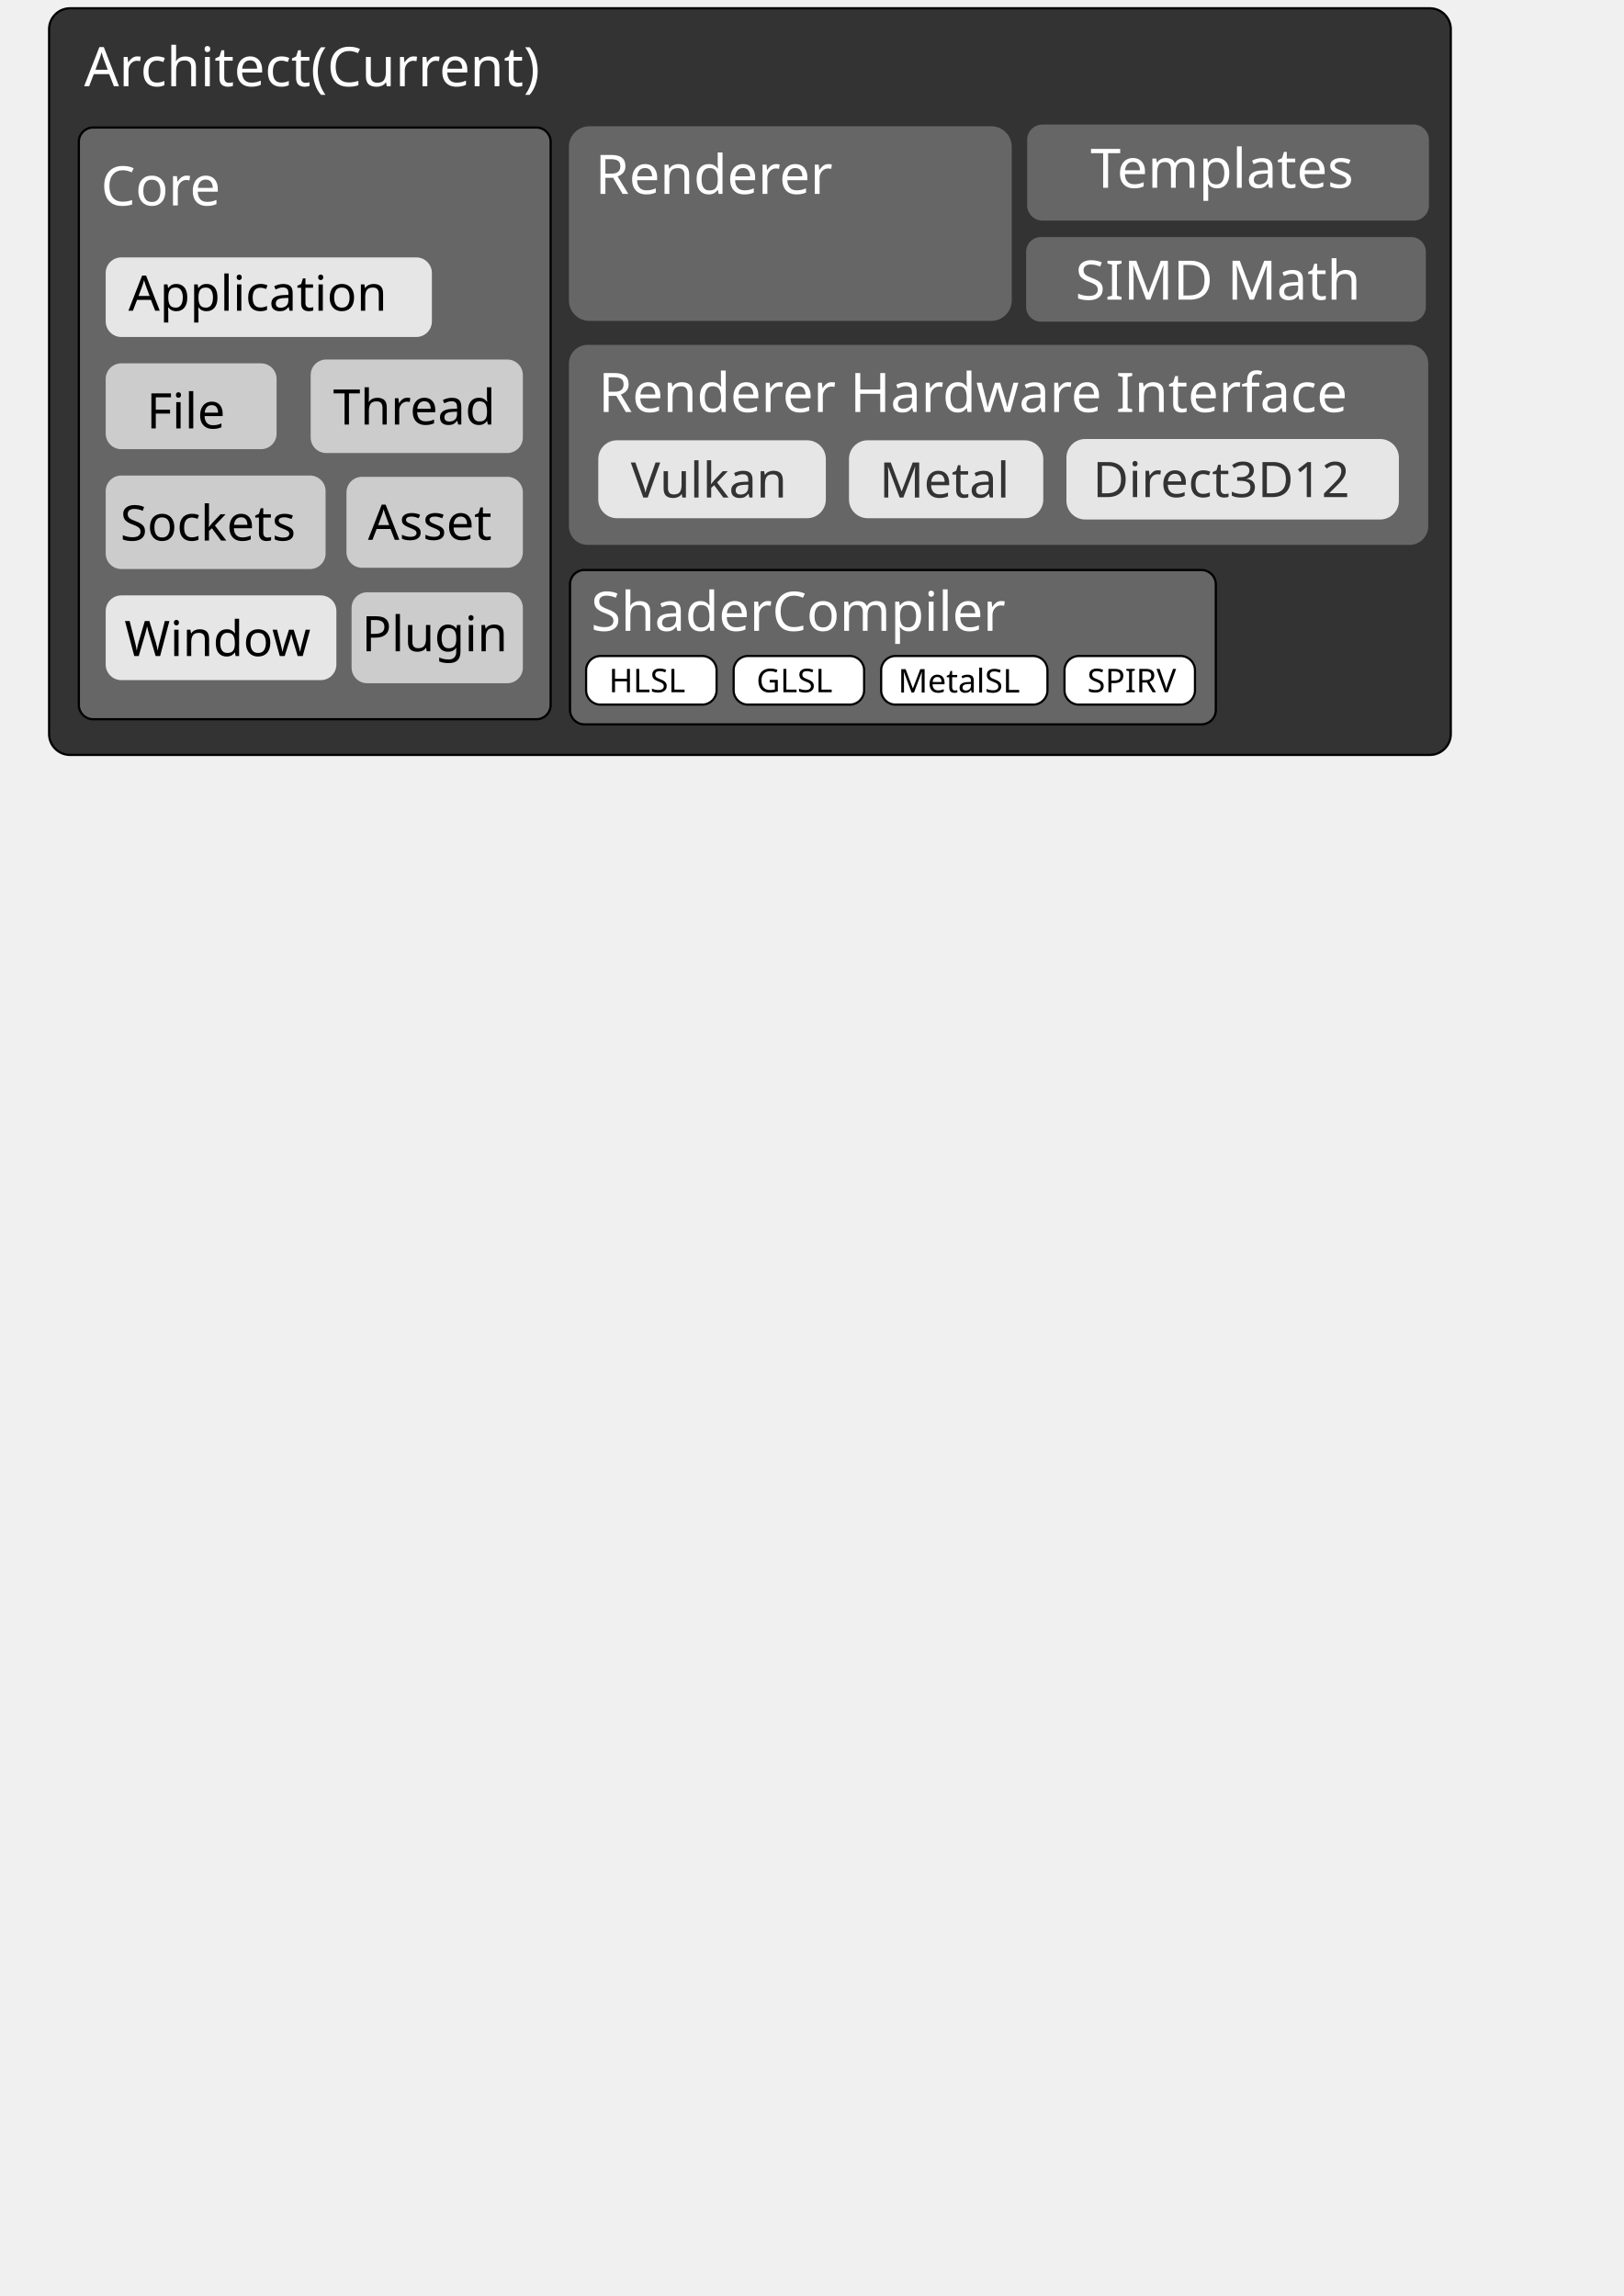
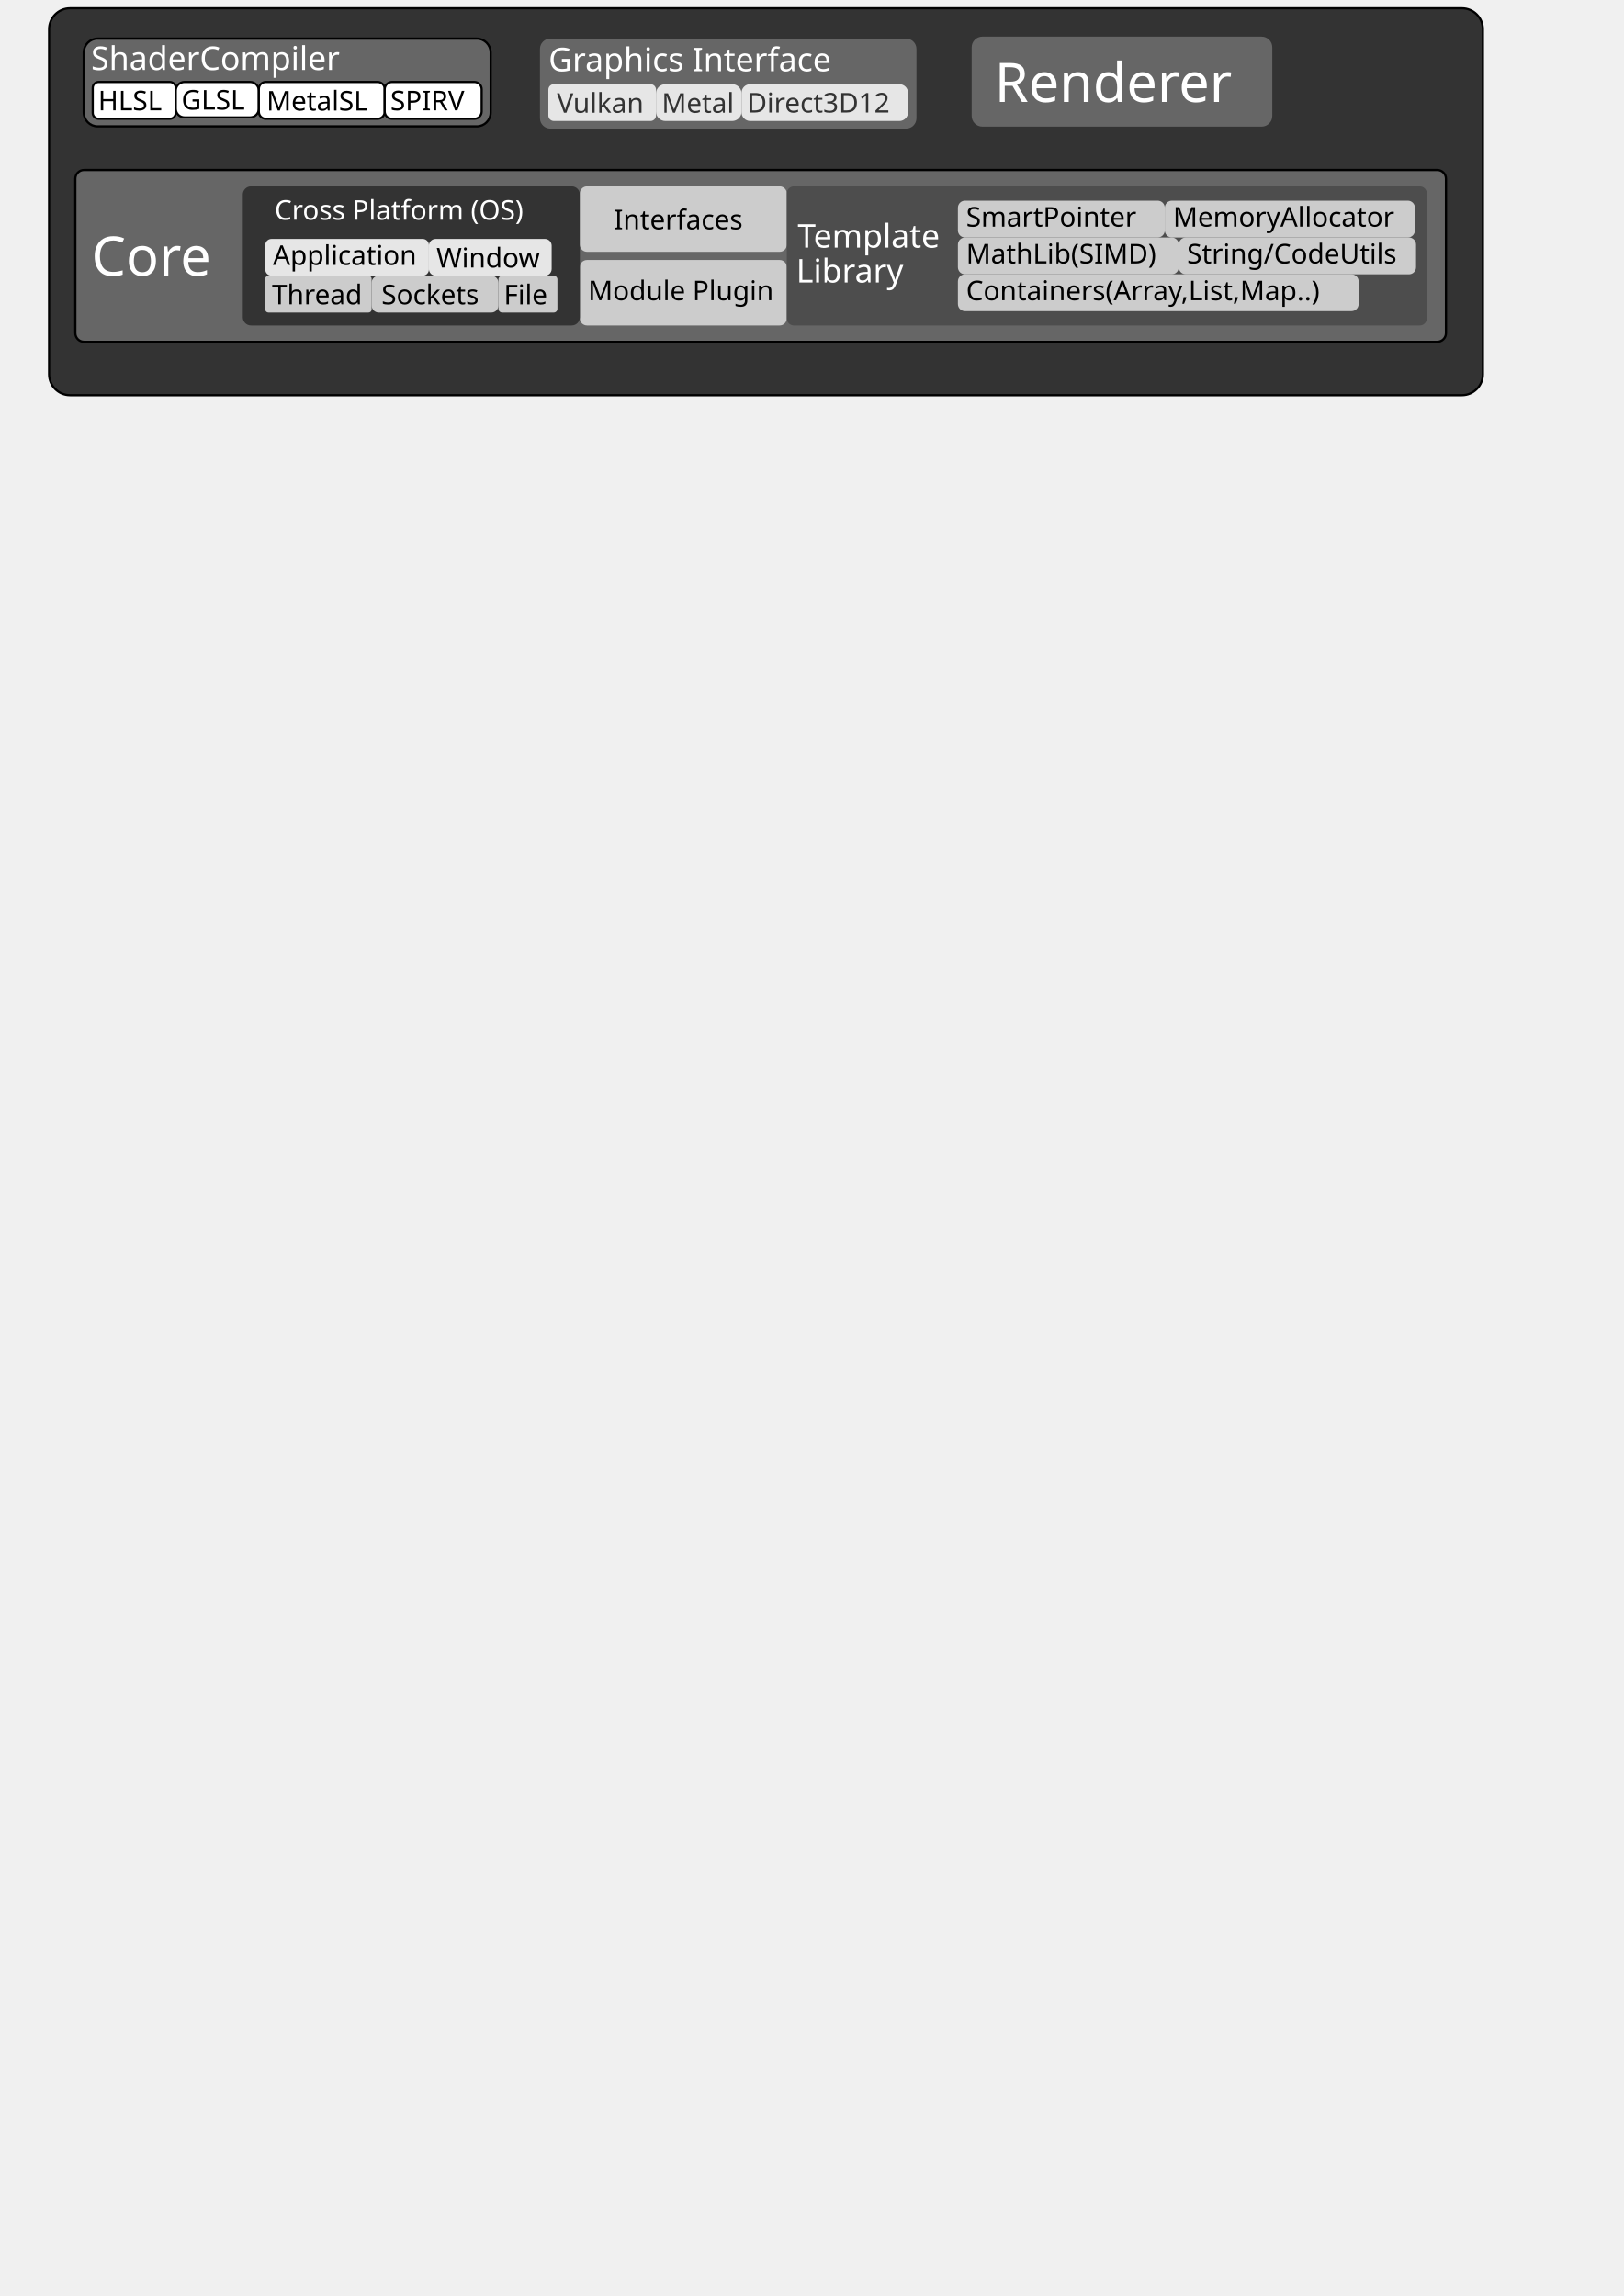
<svg xmlns="http://www.w3.org/2000/svg" width="210mm" height="297mm" viewBox="0 0 744.094 1052.362" id="svg2" version="1.1">
  <defs id="defs4" />
  <g id="layer1">
-     <g id="g3403">
-       <rect ry="9.596" y="3.791" x="22.492" height="342.224" width="642.367" id="rect3336" style="fill:#333333;fill-rule:evenodd;stroke:#000000;stroke-width:1px;stroke-linecap:butt;stroke-linejoin:miter;stroke-opacity:1" />
-       <text id="text3338" y="39.505" x="38.571" style="font-style:normal;font-weight:normal;font-size:40px;line-height:125%;font-family:sans-serif;letter-spacing:0px;word-spacing:0px;fill:#000000;fill-opacity:1;stroke:none;stroke-width:1px;stroke-linecap:butt;stroke-linejoin:miter;stroke-opacity:1" xml:space="preserve">
-         <tspan style="font-size:25px;fill:#ffffff" y="39.505" x="38.571" id="tspan3340">Architect(Current)</tspan>
+     <rect style="fill:#333333;fill-rule:evenodd;stroke:#000000;stroke-width:1px;stroke-linecap:butt;stroke-linejoin:miter;stroke-opacity:1" id="rect3336" width="657.065" height="177.347" x="22.492" y="3.791" ry="9.596" />
+     <g id="g4975" transform="translate(46.37275,-144.571)">
+       <rect ry="4.906" y="161.362" x="398.915" height="41.25" width="137.756" id="rect3391" style="fill:#666666" />
+       <text id="text3393" y="191.295" x="409.407" style="font-style:normal;font-weight:normal;line-height:0%;font-family:sans-serif;letter-spacing:0px;word-spacing:0px;fill:#000000;fill-opacity:1;stroke:none;stroke-width:1px;stroke-linecap:butt;stroke-linejoin:miter;stroke-opacity:1" xml:space="preserve">
+         <tspan style="font-size:25px;line-height:1.25;fill:#ffffff" y="191.295" x="409.407" id="tspan3395">Renderer</tspan>
      </text>
    </g>
-     <g id="g3769" transform="translate(-22.41334,2.344762)">
-       <rect ry="6.739" y="106.302" x="492.668" height="38.789" width="183.152" id="rect3379" style="fill:#666666" />
-       <text id="text3381" y="135.004" x="515.195" style="font-style:normal;font-weight:normal;font-size:40px;line-height:125%;font-family:sans-serif;letter-spacing:0px;word-spacing:0px;fill:#000000;fill-opacity:1;stroke:none;stroke-width:1px;stroke-linecap:butt;stroke-linejoin:miter;stroke-opacity:1" xml:space="preserve">
-         <tspan style="font-size:25px;fill:#ffffff" y="135.004" x="515.195" id="tspan3383">SIMD Math</tspan>
-       </text>
-     </g>
-     <g id="g3777" transform="translate(-22.41334,2.344762)">
-       <rect ry="7.034" y="54.741" x="493.131" height="44.021" width="184.121" id="rect3385" style="fill:#666666" />
-       <text id="text3387" y="83.734" x="522.136" style="font-style:normal;font-weight:normal;font-size:40px;line-height:125%;font-family:sans-serif;letter-spacing:0px;word-spacing:0px;fill:#000000;fill-opacity:1;stroke:none;stroke-width:1px;stroke-linecap:butt;stroke-linejoin:miter;stroke-opacity:1" xml:space="preserve">
-         <tspan style="font-size:25px;fill:#ffffff" y="83.734" x="522.136" id="tspan3389">Templates</tspan>
-       </text>
-     </g>
-     <g id="g3659" transform="translate(195.6915,-225.0971)">
-       <rect ry="9.379" y="282.975" x="65.024" height="89.192" width="202.94" id="rect3391" style="fill:#666666" />
-       <text id="text3393" y="313.96" x="77.065" style="font-style:normal;font-weight:normal;font-size:40px;line-height:125%;font-family:sans-serif;letter-spacing:0px;word-spacing:0px;fill:#000000;fill-opacity:1;stroke:none;stroke-width:1px;stroke-linecap:butt;stroke-linejoin:miter;stroke-opacity:1" xml:space="preserve">
-         <tspan style="font-size:25px;fill:#ffffff" y="313.96" x="77.065" id="tspan3395">Renderer</tspan>
-       </text>
-     </g>
-     <g id="g3628" transform="translate(225.2572,-276.8805)">
-       <rect ry="8.571" y="434.955" x="35.458" height="91.685" width="393.804" id="rect3397" style="fill:#666666" />
-       <g transform="translate(3.708553,1.023575)" id="g3612">
-         <text xml:space="preserve" style="font-style:normal;font-weight:normal;font-size:40px;line-height:125%;font-family:sans-serif;letter-spacing:0px;word-spacing:0px;fill:#000000;fill-opacity:1;stroke:none;stroke-width:1px;stroke-linecap:butt;stroke-linejoin:miter;stroke-opacity:1" x="45.271" y="464.698" id="text3399">
-           <tspan id="tspan3401" x="45.271" y="464.698" style="font-size:25px;fill:#ffffff">Renderer Hardware Interface</tspan>
+     <g id="g4923" transform="translate(16.52106,-174.033)">
+       <rect ry="4.737" y="191.728" x="230.93" height="41.25" width="172.531" id="rect3397" style="fill:#666666" />
+       <g transform="translate(-3.850412,-3.031899)" id="g4903">
+         <text xml:space="preserve" style="font-style:normal;font-weight:normal;line-height:0%;font-family:sans-serif;letter-spacing:0px;word-spacing:0px;fill:#000000;fill-opacity:1;stroke:none;stroke-width:1px;stroke-linecap:butt;stroke-linejoin:miter;stroke-opacity:1" x="238.701" y="209.714" id="text3399">
+           <tspan id="tspan3401" x="238.701" y="209.714" style="font-size:15px;line-height:1.25;fill:#ffffff">Graphics Interface</tspan>
        </text>
-         <g id="g3543" transform="translate(2.344761,-50.41239)">
-           <rect ry="8.571" y="528.076" x="42.857" height="35.714" width="104.286" id="rect3529" style="fill:#e6e6e6" />
-           <text id="text3531" y="554.311" x="57.751" style="font-style:normal;font-weight:normal;font-size:40px;line-height:125%;font-family:sans-serif;letter-spacing:0px;word-spacing:0px;fill:#000000;fill-opacity:1;stroke:none;stroke-width:1px;stroke-linecap:butt;stroke-linejoin:miter;stroke-opacity:1" xml:space="preserve">
-             <tspan style="font-size:22.5px;fill:#333333" y="554.311" x="57.751" id="tspan3533">Vulkan</tspan>
-           </text>
-         </g>
-         <g id="g3575" transform="translate(1.172363,-50.41239)">
-           <rect style="fill:#e6e6e6" id="rect3550" width="89.045" height="35.714" x="158.923" y="528.076" ry="8.571" />
-           <text xml:space="preserve" style="font-style:normal;font-weight:normal;font-size:40px;line-height:125%;font-family:sans-serif;letter-spacing:0px;word-spacing:0px;fill:#000000;fill-opacity:1;stroke:none;stroke-width:1px;stroke-linecap:butt;stroke-linejoin:miter;stroke-opacity:1" x="172.887" y="554.311" id="text3552">
-             <tspan id="tspan3554" x="172.887" y="554.311" style="font-size:22.5px;fill:#333333">Metal</tspan>
-           </text>
-         </g>
-         <g id="g3567" transform="translate(-16.41339,-47.48143)">
-           <rect ry="8.571" y="524.559" x="276.161" height="36.887" width="152.353" id="rect3558" style="fill:#e6e6e6" />
-           <text id="text3560" y="551.182" x="288.26" style="font-style:normal;font-weight:normal;font-size:40px;line-height:125%;font-family:sans-serif;letter-spacing:0px;word-spacing:0px;fill:#000000;fill-opacity:1;stroke:none;stroke-width:1px;stroke-linecap:butt;stroke-linejoin:miter;stroke-opacity:1" xml:space="preserve">
-             <tspan style="font-size:22.5px;fill:#333333" y="551.182" x="288.26" id="tspan3562">Direct3D12</tspan>
-           </text>
+         <g id="g4885" transform="translate(-10.22492,-1.917173)">
+           <g transform="translate(194.4959,-326.4857)" id="g3543">
+             <g id="g4818">
+               <rect ry="2.52" y="544.053" x="54.36" height="16.875" width="49.327" id="rect3529" style="fill:#e6e6e6" />
+               <text id="text3531" y="557.144" x="58.305" style="font-style:normal;font-weight:normal;line-height:0%;font-family:sans-serif;letter-spacing:0px;word-spacing:0px;fill:#000000;fill-opacity:1;stroke:none;stroke-width:1px;stroke-linecap:butt;stroke-linejoin:miter;stroke-opacity:1" xml:space="preserve">
+                 <tspan style="font-size:12.5px;line-height:1.25;fill:#333333" y="557.144" x="58.305" id="tspan3533">Vulkan</tspan>
+               </text>
+             </g>
+           </g>
+           <g transform="translate(-57.8979,15.97644)" id="g4862">
+             <rect ry="4.284" y="201.591" x="356.081" height="16.875" width="39.198" id="rect3550" style="fill:#e6e6e6" />
+             <text id="text3552" y="214.682" x="358.703" style="font-style:normal;font-weight:normal;line-height:0%;font-family:sans-serif;letter-spacing:0px;word-spacing:0px;fill:#000000;fill-opacity:1;stroke:none;stroke-width:1px;stroke-linecap:butt;stroke-linejoin:miter;stroke-opacity:1" xml:space="preserve">
+               <tspan style="font-size:12.5px;line-height:1.25;fill:#333333" y="214.682" x="358.703" id="tspan3554">Metal</tspan>
+             </text>
+           </g>
+           <g transform="translate(-114.5177,16.56264)" id="g4870">
+             <rect style="fill:#e6e6e6" id="rect3558" width="76.305" height="16.875" x="451.899" y="201.005" ry="3.964" />
+             <text xml:space="preserve" style="font-style:normal;font-weight:normal;line-height:0%;font-family:sans-serif;letter-spacing:0px;word-spacing:0px;fill:#000000;fill-opacity:1;stroke:none;stroke-width:1px;stroke-linecap:butt;stroke-linejoin:miter;stroke-opacity:1" x="454.428" y="213.986" id="text3560">
+               <tspan id="tspan3562" x="454.428" y="213.986" style="font-size:12.5px;line-height:1.25;fill:#333333">Direct3D12</tspan>
+             </text>
+           </g>
        </g>
      </g>
    </g>
-     <g id="g4429">
-       <rect ry="6.548" y="58.45" x="36.127" height="271.211" width="216.222" id="rect3342" style="fill:#666666;fill-rule:evenodd;stroke:#000000;stroke-width:1.018px;stroke-linecap:butt;stroke-linejoin:miter;stroke-opacity:1" />
-       <text id="text3344" y="94.156" x="46.227" style="font-style:normal;font-weight:normal;font-size:40px;line-height:125%;font-family:sans-serif;letter-spacing:0px;word-spacing:0px;fill:#000000;fill-opacity:1;stroke:none;stroke-width:1px;stroke-linecap:butt;stroke-linejoin:miter;stroke-opacity:1" xml:space="preserve">
-         <tspan style="font-size:25px;fill:#ffffff" id="tspan3348" y="94.156" x="46.227">Core</tspan>
-       </text>
-       <g transform="translate(5.582033,-52.96693)" id="g3411">
-         <rect style="fill:#cccccc" id="rect3352" width="78.315" height="39.34" x="42.857" y="219.505" ry="7.143" />
-         <text xml:space="preserve" style="font-style:normal;font-weight:normal;font-size:40px;line-height:125%;font-family:sans-serif;letter-spacing:0px;word-spacing:0px;fill:#000000;fill-opacity:1;stroke:none;stroke-width:1px;stroke-linecap:butt;stroke-linejoin:miter;stroke-opacity:1" x="61.609" y="249.338" id="text3354">
-           <tspan id="tspan3356" x="61.609" y="249.338" style="font-size:22.5px">File</tspan>
+     <g id="g4967" transform="translate(-1.523838,-150.3629)">
+       <rect style="fill:#666666;fill-rule:evenodd;stroke:#000000;stroke-width:1.012px;stroke-linecap:butt;stroke-linejoin:miter;stroke-opacity:1" id="rect4269" width="186.488" height="40.238" x="39.893" y="168.058" ry="6.387" />
+       <g transform="translate(-49.34855,-6.35504)" id="g4790">
+         <text xml:space="preserve" style="font-style:normal;font-variant:normal;font-weight:bold;font-stretch:normal;line-height:0%;font-family:sans-serif;-inkscape-font-specification:'sans-serif, Bold';text-align:start;letter-spacing:0px;word-spacing:0px;writing-mode:lr-tb;text-anchor:start;fill:#000000;fill-opacity:1;stroke:none;stroke-width:1px;stroke-linecap:butt;stroke-linejoin:miter;stroke-opacity:1" x="92.586" y="188.792" id="text4271">
+           <tspan id="tspan4273" x="92.586" y="188.792" style="font-style:normal;font-variant:normal;font-weight:normal;font-stretch:normal;font-size:15px;line-height:1.25;font-family:sans-serif;-inkscape-font-specification:sans-serif;fill:#ffffff">ShaderCompiler</tspan>
        </text>
-       </g>
-       <g transform="translate(6.647624,-57.58265)" id="g3430">
-         <g id="g3716">
-           <rect style="fill:#cccccc" id="rect3421" width="97.251" height="42.857" x="135.714" y="222.362" ry="7.143" />
-           <text xml:space="preserve" style="font-style:normal;font-weight:normal;font-size:40px;line-height:125%;font-family:sans-serif;letter-spacing:0px;word-spacing:0px;fill:#000000;fill-opacity:1;stroke:none;stroke-width:1px;stroke-linecap:butt;stroke-linejoin:miter;stroke-opacity:1" x="146.003" y="252.168" id="text3423">
-             <tspan id="tspan3425" x="146.003" y="252.168" style="font-size:22.5px">Thread</tspan>
+         <g id="g4747" transform="translate(21.72796,16.23595)">
+           <rect ry="2.714" y="178.056" x="71.631" height="16.875" width="38.064" id="rect4324" style="opacity:1;fill:#ffffff;fill-opacity:1;stroke:#000000;stroke-width:1;stroke-linecap:round;stroke-miterlimit:4;stroke-dasharray:none;stroke-opacity:1" />
+           <text id="text4326" y="191.038" x="74.116" style="font-style:normal;font-variant:normal;font-weight:bold;font-stretch:normal;line-height:0%;font-family:sans-serif;-inkscape-font-specification:'sans-serif, Bold';text-align:start;letter-spacing:0px;word-spacing:0px;writing-mode:lr-tb;text-anchor:start;fill:#000000;fill-opacity:1;stroke:none;stroke-width:1px;stroke-linecap:butt;stroke-linejoin:miter;stroke-opacity:1" xml:space="preserve">
+             <tspan style="font-style:normal;font-variant:normal;font-weight:normal;font-stretch:normal;font-size:12.5px;line-height:1.25;font-family:sans-serif;-inkscape-font-specification:sans-serif" y="191.038" x="74.116" id="tspan4328">HLSL</tspan>
          </text>
        </g>
-       </g>
-       <g id="g4424">
-         <rect style="fill:#cccccc" id="rect3437" width="100.769" height="42.857" x="48.439" y="217.959" ry="7.143" />
-         <text xml:space="preserve" style="font-style:normal;font-weight:normal;font-size:40px;line-height:125%;font-family:sans-serif;letter-spacing:0px;word-spacing:0px;fill:#000000;fill-opacity:1;stroke:none;stroke-width:1px;stroke-linecap:butt;stroke-linejoin:miter;stroke-opacity:1" x="55.131" y="247.776" id="text3439">
-           <tspan id="tspan3443" x="55.131" y="247.776" style="font-size:22.5px">Sockets</tspan>
-         </text>
-       </g>
-       <g transform="translate(-3.3565,28.13717)" id="g4278">
-         <rect ry="7.143" y="244.76" x="51.796" height="38.828" width="105.714" id="rect3453" style="fill:#e6e6e6" />
-         <text id="text3455" y="272.562" x="60.372" style="font-style:normal;font-weight:normal;font-size:40px;line-height:125%;font-family:sans-serif;letter-spacing:0px;word-spacing:0px;fill:#000000;fill-opacity:1;stroke:none;stroke-width:1px;stroke-linecap:butt;stroke-linejoin:miter;stroke-opacity:1" xml:space="preserve">
-           <tspan style="font-size:22.5px" y="272.562" x="60.372" id="tspan3457">Window</tspan>
-         </text>
-       </g>
-       <g transform="translate(1.040129,28.13707)" id="g4283">
-         <g id="g4224">
-           <rect ry="7.143" y="89.837" x="47.399" height="36.483" width="149.479" id="rect3469" style="fill:#e6e6e6" />
-           <text id="text3471" y="114.286" x="57.809" style="font-style:normal;font-weight:normal;font-size:40px;line-height:125%;font-family:sans-serif;letter-spacing:0px;word-spacing:0px;fill:#000000;fill-opacity:1;stroke:none;stroke-width:1px;stroke-linecap:butt;stroke-linejoin:miter;stroke-opacity:1" xml:space="preserve">
-             <tspan style="font-size:22.5px" y="114.286" x="57.809" id="tspan3473">Application</tspan>
+         <g id="g4752" transform="translate(3.0859376e-7,16.23595)">
+           <rect style="opacity:1;fill:#ffffff;fill-opacity:1;stroke:#000000;stroke-width:1;stroke-linecap:round;stroke-miterlimit:4;stroke-dasharray:none;stroke-opacity:1" id="rect4337" width="38.063" height="16.236" x="131.423" y="178.056" ry="3.992" />
+           <text xml:space="preserve" style="font-style:normal;font-variant:normal;font-weight:bold;font-stretch:normal;line-height:0%;font-family:sans-serif;-inkscape-font-specification:'sans-serif, Bold';text-align:start;letter-spacing:0px;word-spacing:0px;writing-mode:lr-tb;text-anchor:start;fill:#000000;fill-opacity:1;stroke:none;stroke-width:1px;stroke-linecap:butt;stroke-linejoin:miter;stroke-opacity:1" x="134.021" y="190.712" id="text4339">
+             <tspan id="tspan4341" x="134.021" y="190.712" style="font-style:normal;font-variant:normal;font-weight:normal;font-stretch:normal;font-size:12.5px;line-height:1.25;font-family:sans-serif;-inkscape-font-specification:sans-serif">GLSL</tspan>
          </text>
        </g>
-       </g>
-       <g transform="translate(-1.815243,19.56928)" id="g4248">
-         <rect style="fill:#cccccc" id="rect4235" width="80.838" height="41.685" x="160.59" y="198.976" ry="7.143" />
-         <text xml:space="preserve" style="font-style:normal;font-weight:normal;font-size:40px;line-height:125%;font-family:sans-serif;letter-spacing:0px;word-spacing:0px;fill:#000000;fill-opacity:1;stroke:none;stroke-width:1px;stroke-linecap:butt;stroke-linejoin:miter;stroke-opacity:1" x="170.457" y="227.86" id="text4237">
-           <tspan id="tspan4239" x="170.457" y="227.86" style="font-size:22.5px">Asset</tspan>
-         </text>
-       </g>
-       <g transform="translate(8.206669,6.001852)" id="g4264">
-         <rect ry="7.143" y="265.467" x="152.913" height="41.685" width="78.493" id="rect4255" style="fill:#cccccc" />
-         <text id="text4257" y="292.516" x="157.57" style="font-style:normal;font-weight:normal;font-size:40px;line-height:125%;font-family:sans-serif;letter-spacing:0px;word-spacing:0px;fill:#000000;fill-opacity:1;stroke:none;stroke-width:1px;stroke-linecap:butt;stroke-linejoin:miter;stroke-opacity:1" xml:space="preserve">
-           <tspan style="font-size:22.5px" y="292.516" x="157.57" id="tspan4259">Plugin</tspan>
-         </text>
+         <g id="g4757" transform="translate(-21.72797,16.23595)">
+           <rect ry="3.195" y="178.056" x="191.214" height="16.875" width="57.672" id="rect4345" style="opacity:1;fill:#ffffff;fill-opacity:1;stroke:#000000;stroke-width:1;stroke-linecap:round;stroke-miterlimit:4;stroke-dasharray:none;stroke-opacity:1" />
+           <text id="text4347" y="191.148" x="194.739" style="font-style:normal;font-variant:normal;font-weight:bold;font-stretch:normal;line-height:0%;font-family:sans-serif;-inkscape-font-specification:'sans-serif, Bold';text-align:start;letter-spacing:0px;word-spacing:0px;writing-mode:lr-tb;text-anchor:start;fill:#000000;fill-opacity:1;stroke:none;stroke-width:1px;stroke-linecap:butt;stroke-linejoin:miter;stroke-opacity:1" xml:space="preserve">
+             <tspan style="font-style:normal;font-variant:normal;font-weight:normal;font-stretch:normal;font-size:12.5px;line-height:1.25;font-family:sans-serif;-inkscape-font-specification:sans-serif" y="191.148" x="194.739" id="tspan4349">MetalSL</tspan>
+           </text>
+         </g>
+         <g id="g4764" transform="translate(-21.72797,18.15312)">
+           <g id="g4769">
+             <rect style="opacity:1;fill:#ffffff;fill-opacity:1;stroke:#000000;stroke-width:1;stroke-linecap:round;stroke-miterlimit:4;stroke-dasharray:none;stroke-opacity:1" id="rect4361" width="44.454" height="16.875" x="248.886" y="176.139" ry="3.353" />
+             <text xml:space="preserve" style="font-style:normal;font-variant:normal;font-weight:bold;font-stretch:normal;line-height:0%;font-family:sans-serif;-inkscape-font-specification:'sans-serif, Bold';text-align:start;letter-spacing:0px;word-spacing:0px;writing-mode:lr-tb;text-anchor:start;fill:#000000;fill-opacity:1;stroke:none;stroke-width:1px;stroke-linecap:butt;stroke-linejoin:miter;stroke-opacity:1" x="251.484" y="189.121" id="text4363">
+               <tspan id="tspan4365" x="251.484" y="189.121" style="font-style:normal;font-variant:normal;font-weight:normal;font-stretch:normal;font-size:12.5px;line-height:1.25;font-family:sans-serif;-inkscape-font-specification:sans-serif">SPIRV</tspan>
+             </text>
+           </g>
+         </g>
      </g>
    </g>
-     <g id="g4367" transform="translate(-16.41334,2.344772)">
-       <rect style="fill:#666666;fill-rule:evenodd;stroke:#000000;stroke-width:1.018px;stroke-linecap:butt;stroke-linejoin:miter;stroke-opacity:1" id="rect4269" width="295.944" height="70.734" x="277.637" y="258.927" ry="6.548" />
-       <text id="text4271" y="286.797" x="287.233" style="font-style:normal;font-variant:normal;font-weight:bold;font-stretch:normal;font-size:15px;line-height:125%;font-family:sans-serif;-inkscape-font-specification:'sans-serif, Bold';text-align:start;letter-spacing:0px;word-spacing:0px;writing-mode:lr-tb;text-anchor:start;fill:#000000;fill-opacity:1;stroke:none;stroke-width:1px;stroke-linecap:butt;stroke-linejoin:miter;stroke-opacity:1" xml:space="preserve">
-         <tspan style="font-style:normal;font-variant:normal;font-weight:normal;font-stretch:normal;font-size:25px;font-family:sans-serif;-inkscape-font-specification:sans-serif;fill:#ffffff" y="286.797" x="287.233" id="tspan4273">ShaderCompiler</tspan>
-       </text>
-       <g transform="translate(-3.517144,3.517144)" id="g4330">
-         <rect style="opacity:1;fill:#ffffff;fill-opacity:1;stroke:#000000;stroke-width:1;stroke-linecap:round;stroke-miterlimit:4;stroke-dasharray:none;stroke-opacity:1" id="rect4324" width="59.791" height="22.275" x="288.526" y="294.819" ry="6.548" />
-         <text xml:space="preserve" style="font-style:normal;font-variant:normal;font-weight:bold;font-stretch:normal;font-size:15px;line-height:125%;font-family:sans-serif;-inkscape-font-specification:'sans-serif, Bold';text-align:start;letter-spacing:0px;word-spacing:0px;writing-mode:lr-tb;text-anchor:start;fill:#000000;fill-opacity:1;stroke:none;stroke-width:1px;stroke-linecap:butt;stroke-linejoin:miter;stroke-opacity:1" x="298.957" y="311.417" id="text4326">
-           <tspan id="tspan4328" x="298.957" y="311.417" style="font-style:normal;font-variant:normal;font-weight:normal;font-stretch:normal;font-family:sans-serif;-inkscape-font-specification:sans-serif">HLSL</tspan>
+     <flowRoot xml:space="preserve" id="flowRoot4387" style="fill:black;fill-opacity:1;stroke:none;font-family:sans-serif;font-style:normal;font-weight:normal;font-size:40px;line-height:1.25;letter-spacing:0px;word-spacing:0px">
+       <flowRegion id="flowRegion4389">
+         <rect id="rect4391" width="62.002" height="45.668" x="411.042" y="611.274" />
+       </flowRegion>
+       <flowPara id="flowPara4393" />
+     </flowRoot>
+   </g>
+   <g id="layer2">
+     <g id="g4711" transform="translate(-2.929352,-475.7995)">
+       <rect ry="3.992" y="553.719" x="37.448" height="78.75" width="628.125" id="rect3342" style="fill:#666666;fill-rule:evenodd;stroke:#000000;stroke-width:1.018px;stroke-linecap:butt;stroke-linejoin:miter;stroke-opacity:1" />
+       <g transform="translate(0.03199798,0.7981877)" id="g4638">
+         <text xml:space="preserve" style="font-style:normal;font-weight:normal;line-height:0%;font-family:sans-serif;letter-spacing:0px;word-spacing:0px;fill:#000000;fill-opacity:1;stroke:none;stroke-width:1px;stroke-linecap:butt;stroke-linejoin:miter;stroke-opacity:1" x="44.77" y="601.359" id="text3344">
+           <tspan x="44.77" y="601.359" id="tspan3348" style="font-size:25px;line-height:1.25;fill:#ffffff">Core</tspan>
        </text>
-       </g>
-       <g transform="translate(64.09019,3.517144)" id="g4335">
-         <rect ry="6.548" y="294.819" x="288.526" height="22.275" width="59.791" id="rect4337" style="opacity:1;fill:#ffffff;fill-opacity:1;stroke:#000000;stroke-width:1;stroke-linecap:round;stroke-miterlimit:4;stroke-dasharray:none;stroke-opacity:1" />
-         <text id="text4339" y="311.417" x="298.957" style="font-style:normal;font-variant:normal;font-weight:bold;font-stretch:normal;font-size:15px;line-height:125%;font-family:sans-serif;-inkscape-font-specification:'sans-serif, Bold';text-align:start;letter-spacing:0px;word-spacing:0px;writing-mode:lr-tb;text-anchor:start;fill:#000000;fill-opacity:1;stroke:none;stroke-width:1px;stroke-linecap:butt;stroke-linejoin:miter;stroke-opacity:1" xml:space="preserve">
-           <tspan style="font-style:normal;font-variant:normal;font-weight:normal;font-stretch:normal;font-family:sans-serif;-inkscape-font-specification:sans-serif" y="311.417" x="298.957" id="tspan4341">GLSL</tspan>
-         </text>
-       </g>
-       <g transform="translate(-1.113945,2.476584)" id="g4354">
-         <rect style="opacity:1;fill:#ffffff;fill-opacity:1;stroke:#000000;stroke-width:1;stroke-linecap:round;stroke-miterlimit:4;stroke-dasharray:none;stroke-opacity:1" id="rect4345" width="76.205" height="22.275" x="421.337" y="295.86" ry="6.548" />
-         <text xml:space="preserve" style="font-style:normal;font-variant:normal;font-weight:bold;font-stretch:normal;font-size:15px;line-height:125%;font-family:sans-serif;-inkscape-font-specification:'sans-serif, Bold';text-align:start;letter-spacing:0px;word-spacing:0px;writing-mode:lr-tb;text-anchor:start;fill:#000000;fill-opacity:1;stroke:none;stroke-width:1px;stroke-linecap:butt;stroke-linejoin:miter;stroke-opacity:1" x="429.092" y="312.59" id="text4347">
-           <tspan id="tspan4349" x="429.092" y="312.59" style="font-style:normal;font-variant:normal;font-weight:normal;font-stretch:normal;font-family:sans-serif;-inkscape-font-specification:sans-serif">MetalSL</tspan>
-         </text>
-       </g>
-       <g id="g4359" transform="translate(215.7181,3.517144)">
-         <rect style="opacity:1;fill:#ffffff;fill-opacity:1;stroke:#000000;stroke-width:1;stroke-linecap:round;stroke-miterlimit:4;stroke-dasharray:none;stroke-opacity:1" id="rect4361" width="59.791" height="22.275" x="288.526" y="294.819" ry="6.548" />
-         <text xml:space="preserve" style="font-style:normal;font-variant:normal;font-weight:bold;font-stretch:normal;font-size:15px;line-height:125%;font-family:sans-serif;-inkscape-font-specification:'sans-serif, Bold';text-align:start;letter-spacing:0px;word-spacing:0px;writing-mode:lr-tb;text-anchor:start;fill:#000000;fill-opacity:1;stroke:none;stroke-width:1px;stroke-linecap:butt;stroke-linejoin:miter;stroke-opacity:1" x="298.957" y="311.417" id="text4363">
-           <tspan id="tspan4365" x="298.957" y="311.417" style="font-style:normal;font-variant:normal;font-weight:normal;font-stretch:normal;font-family:sans-serif;-inkscape-font-specification:sans-serif">SPIRV</tspan>
-         </text>
+         <g id="g4566">
+           <g transform="translate(-17.49742,-52.21042)" id="g4272">
+             <g id="g4490">
+               <rect style="fill:#cccccc" id="rect4255" width="94.814" height="30" x="286.14" y="646.381" ry="3.257" />
+               <text xml:space="preserve" style="font-style:normal;font-weight:normal;line-height:0%;font-family:sans-serif;letter-spacing:0px;word-spacing:0px;fill:#000000;fill-opacity:1;stroke:none;stroke-width:1px;stroke-linecap:butt;stroke-linejoin:miter;stroke-opacity:1" x="289.897" y="664.839" id="text4257">
+                 <tspan id="tspan4259" x="289.897" y="664.839" style="font-size:12.5px;line-height:1.25">Module Plugin</tspan>
+               </text>
+             </g>
+           </g>
+           <g transform="translate(-7.771863,6.804962)" id="g4262">
+             <rect id="rect4098" width="154.48" height="63.75" x="121.934" y="553.616" ry="3.764" style="fill:#333333;stroke-width:0.938" />
+             <g id="g4235" transform="translate(10.29192,-5.746449)">
+               <text id="text4102" y="574.667" x="126.225" style="font-style:normal;font-weight:normal;font-size:37.5px;line-height:1.25;font-family:sans-serif;letter-spacing:0px;word-spacing:0px;fill:#000000;fill-opacity:1;stroke:none;stroke-width:0.938" xml:space="preserve">
+                 <tspan style="font-size:12.5px;fill:#ffffff;stroke-width:0.938" y="574.667" x="126.225" id="tspan4100">Cross Platform (OS)</tspan>
+               </text>
+               <g transform="translate(68.18811,-83.02429)" id="g4181">
+                 <rect ry="1.443" y="683.347" x="53.746" height="16.875" width="48.75" id="rect3421" style="fill:#cccccc" />
+                 <text id="text3423" y="696.439" x="56.823" style="font-style:normal;font-weight:normal;line-height:0%;font-family:sans-serif;letter-spacing:0px;word-spacing:0px;fill:#000000;fill-opacity:1;stroke:none;stroke-width:1px;stroke-linecap:butt;stroke-linejoin:miter;stroke-opacity:1" xml:space="preserve">
+                   <tspan style="font-size:12.5px;line-height:1.25" y="696.439" x="56.823" id="tspan3425">Thread</tspan>
+                 </text>
+               </g>
+               <g transform="translate(37.48523,-143.065)" id="g4161">
+                 <rect ry="3.104" y="726.513" x="159.449" height="16.875" width="56.25" id="rect3453" style="fill:#e6e6e6;stroke-width:0.659" />
+                 <text id="text3455" y="739.605" x="162.898" style="font-style:normal;font-weight:normal;line-height:0%;font-family:sans-serif;letter-spacing:0px;word-spacing:0px;fill:#000000;fill-opacity:1;stroke:none;stroke-width:1px;stroke-linecap:butt;stroke-linejoin:miter;stroke-opacity:1" xml:space="preserve">
+                   <tspan style="font-size:12.5px;line-height:1.25" y="739.605" x="162.898" id="tspan3457">Window</tspan>
+                 </text>
+               </g>
+               <g id="g4156">
+                 <rect style="fill:#e6e6e6;stroke-width:0.922" id="rect3469" width="75" height="16.875" x="121.934" y="583.448" ry="2.874" />
+                 <text xml:space="preserve" style="font-style:normal;font-weight:normal;line-height:0%;font-family:sans-serif;letter-spacing:0px;word-spacing:0px;fill:#000000;fill-opacity:1;stroke:none;stroke-width:1px;stroke-linecap:butt;stroke-linejoin:miter;stroke-opacity:1" x="125.435" y="595.377" id="text3471">
+                   <tspan id="tspan3473" x="125.435" y="595.377" style="font-size:12.5px;line-height:1.25">Application</tspan>
+                 </text>
+               </g>
+               <g transform="translate(-279.4575,-41.19324)" id="g4169">
+                 <rect style="fill:#cccccc" id="rect3352" width="27.021" height="16.875" x="508.267" y="641.516" ry="1.703" />
+                 <text xml:space="preserve" style="font-style:normal;font-weight:normal;line-height:0%;font-family:sans-serif;letter-spacing:0px;word-spacing:0px;fill:#000000;fill-opacity:1;stroke:none;stroke-width:1px;stroke-linecap:butt;stroke-linejoin:miter;stroke-opacity:1" x="510.718" y="654.623" id="text3354">
+                   <tspan id="tspan3356" x="510.718" y="654.623" style="font-size:12.5px;line-height:1.25">File</tspan>
+                 </text>
+               </g>
+               <g transform="translate(-219.2834,-116.8821)" id="g4189">
+                 <rect style="fill:#cccccc" id="rect3437" width="58.125" height="16.875" x="389.968" y="717.205" ry="3.257" />
+                 <text xml:space="preserve" style="font-style:normal;font-weight:normal;line-height:0%;font-family:sans-serif;letter-spacing:0px;word-spacing:0px;fill:#000000;fill-opacity:1;stroke:none;stroke-width:1px;stroke-linecap:butt;stroke-linejoin:miter;stroke-opacity:1" x="394.467" y="730.297" id="text3439">
+                   <tspan id="tspan3443" x="394.467" y="730.297" style="font-size:12.5px;line-height:1.25">Sockets</tspan>
+                 </text>
+               </g>
+             </g>
+           </g>
+           <g id="g4296" transform="translate(-17.49742,-73.77292)">
+             <g id="g4495">
+               <rect ry="3.257" y="634.194" x="286.14" height="30" width="94.814" id="rect4290" style="fill:#cccccc" />
+               <text id="text4294" y="653.878" x="301.735" style="font-style:normal;font-weight:normal;line-height:0%;font-family:sans-serif;letter-spacing:0px;word-spacing:0px;fill:#000000;fill-opacity:1;stroke:none;stroke-width:1px;stroke-linecap:butt;stroke-linejoin:miter;stroke-opacity:1" xml:space="preserve">
+                 <tspan style="font-size:12.5px;line-height:1.25" y="653.878" x="301.735" id="tspan4292">Interfaces</tspan>
+               </text>
+             </g>
+           </g>
+           <g transform="translate(-3.421307,-4.837372)" id="g4485">
+             <rect style="fill:#4d4d4d;stroke-width:0.938" id="rect4384" width="293.327" height="63.75" x="366.878" y="565.258" ry="3.257" />
+             <g id="g4453" transform="translate(1.817666,6.562517)">
+               <g transform="translate(-1.278115,1.560652)" id="g4418">
+                 <text xml:space="preserve" style="font-style:normal;font-weight:normal;font-size:37.5px;line-height:1.25;font-family:sans-serif;letter-spacing:0px;word-spacing:0px;fill:#000000;fill-opacity:1;stroke:none;stroke-width:0.938" x="371.292" y="585.211" id="text4401">
+                   <tspan x="371.292" y="585.211" style="font-size:15px;line-height:3.094px;fill:#ffffff;stroke-width:0.938" id="tspan4403">Template</tspan>
+                   <tspan x="371.292" y="632.086" style="font-size:12.5px;line-height:3.094px;stroke-width:0.938" id="tspan4407" />
+                 </text>
+                 <text xml:space="preserve" style="font-style:normal;font-weight:normal;font-size:37.5px;line-height:1.25;font-family:sans-serif;letter-spacing:0px;word-spacing:0px;fill:#000000;fill-opacity:1;stroke:none;stroke-width:0.938" x="370.653" y="601.188" id="text4411">
+                   <tspan id="tspan4409" x="370.653" y="601.188" style="font-size:15px;fill:#ffffff;stroke-width:0.938">Library</tspan>
+                 </text>
+               </g>
+               <g transform="translate(59.43235,4.473403)" id="g4382">
+                 <g transform="translate(97.90651,-68.72147)" id="g4280">
+                   <rect ry="3.257" y="646.381" x="286.14" height="16.875" width="101.205" id="rect4274" style="fill:#cccccc" />
+                   <text id="text4278" y="658.276" x="289.897" style="font-style:normal;font-weight:normal;line-height:0%;font-family:sans-serif;letter-spacing:0px;word-spacing:0px;fill:#000000;fill-opacity:1;stroke:none;stroke-width:1px;stroke-linecap:butt;stroke-linejoin:miter;stroke-opacity:1" xml:space="preserve">
+                     <tspan style="font-size:12.5px;line-height:1.25" y="658.276" x="289.897" id="tspan4276">MathLib(SIMD)</tspan>
+                   </text>
+                 </g>
+                 <g transform="translate(97.90651,-51.84647)" id="g4288">
+                   <rect ry="3.257" y="646.381" x="286.14" height="16.875" width="183.643" id="rect4282" style="fill:#cccccc" />
+                   <text id="text4286" y="658.276" x="289.897" style="font-style:normal;font-weight:normal;line-height:0%;font-family:sans-serif;letter-spacing:0px;word-spacing:0px;fill:#000000;fill-opacity:1;stroke:none;stroke-width:1px;stroke-linecap:butt;stroke-linejoin:miter;stroke-opacity:1" xml:space="preserve">
+                     <tspan style="font-size:12.5px;line-height:1.25" y="658.276" x="289.897" id="tspan4284">Containers(Array,List,Map..)</tspan>
+                   </text>
+                 </g>
+                 <g transform="translate(97.90651,-85.59647)" id="g4304">
+                   <rect ry="3.257" y="646.381" x="286.14" height="16.875" width="94.814" id="rect4298" style="fill:#cccccc" />
+                   <text id="text4302" y="658.276" x="289.897" style="font-style:normal;font-weight:normal;line-height:0%;font-family:sans-serif;letter-spacing:0px;word-spacing:0px;fill:#000000;fill-opacity:1;stroke:none;stroke-width:1px;stroke-linecap:butt;stroke-linejoin:miter;stroke-opacity:1" xml:space="preserve">
+                     <tspan style="font-size:12.5px;line-height:1.25" y="658.276" x="289.897" id="tspan4300">SmartPointer</tspan>
+                   </text>
+                 </g>
+                 <g id="g4312" transform="translate(199.1113,-68.72147)">
+                   <rect style="fill:#cccccc" id="rect4306" width="108.75" height="16.875" x="286.14" y="646.381" ry="3.257" />
+                   <text xml:space="preserve" style="font-style:normal;font-weight:normal;line-height:0%;font-family:sans-serif;letter-spacing:0px;word-spacing:0px;fill:#000000;fill-opacity:1;stroke:none;stroke-width:1px;stroke-linecap:butt;stroke-linejoin:miter;stroke-opacity:1" x="289.897" y="658.276" id="text4310">
+                     <tspan id="tspan4308" x="289.897" y="658.276" style="font-size:12.5px;line-height:1.25">String/CodeUtils</tspan>
+                   </text>
+                 </g>
+                 <g id="g4320" transform="translate(192.7208,-85.59647)">
+                   <rect style="fill:#cccccc" id="rect4314" width="114.625" height="16.875" x="286.14" y="646.381" ry="3.257" />
+                   <text xml:space="preserve" style="font-style:normal;font-weight:normal;line-height:0%;font-family:sans-serif;letter-spacing:0px;word-spacing:0px;fill:#000000;fill-opacity:1;stroke:none;stroke-width:1px;stroke-linecap:butt;stroke-linejoin:miter;stroke-opacity:1" x="289.897" y="658.276" id="text4318">
+                     <tspan id="tspan4316" x="289.897" y="658.276" style="font-size:12.5px;line-height:1.25">MemoryAllocator</tspan>
+                   </text>
+                 </g>
+               </g>
+             </g>
+           </g>
+         </g>
      </g>
    </g>
  </g>
</svg>
